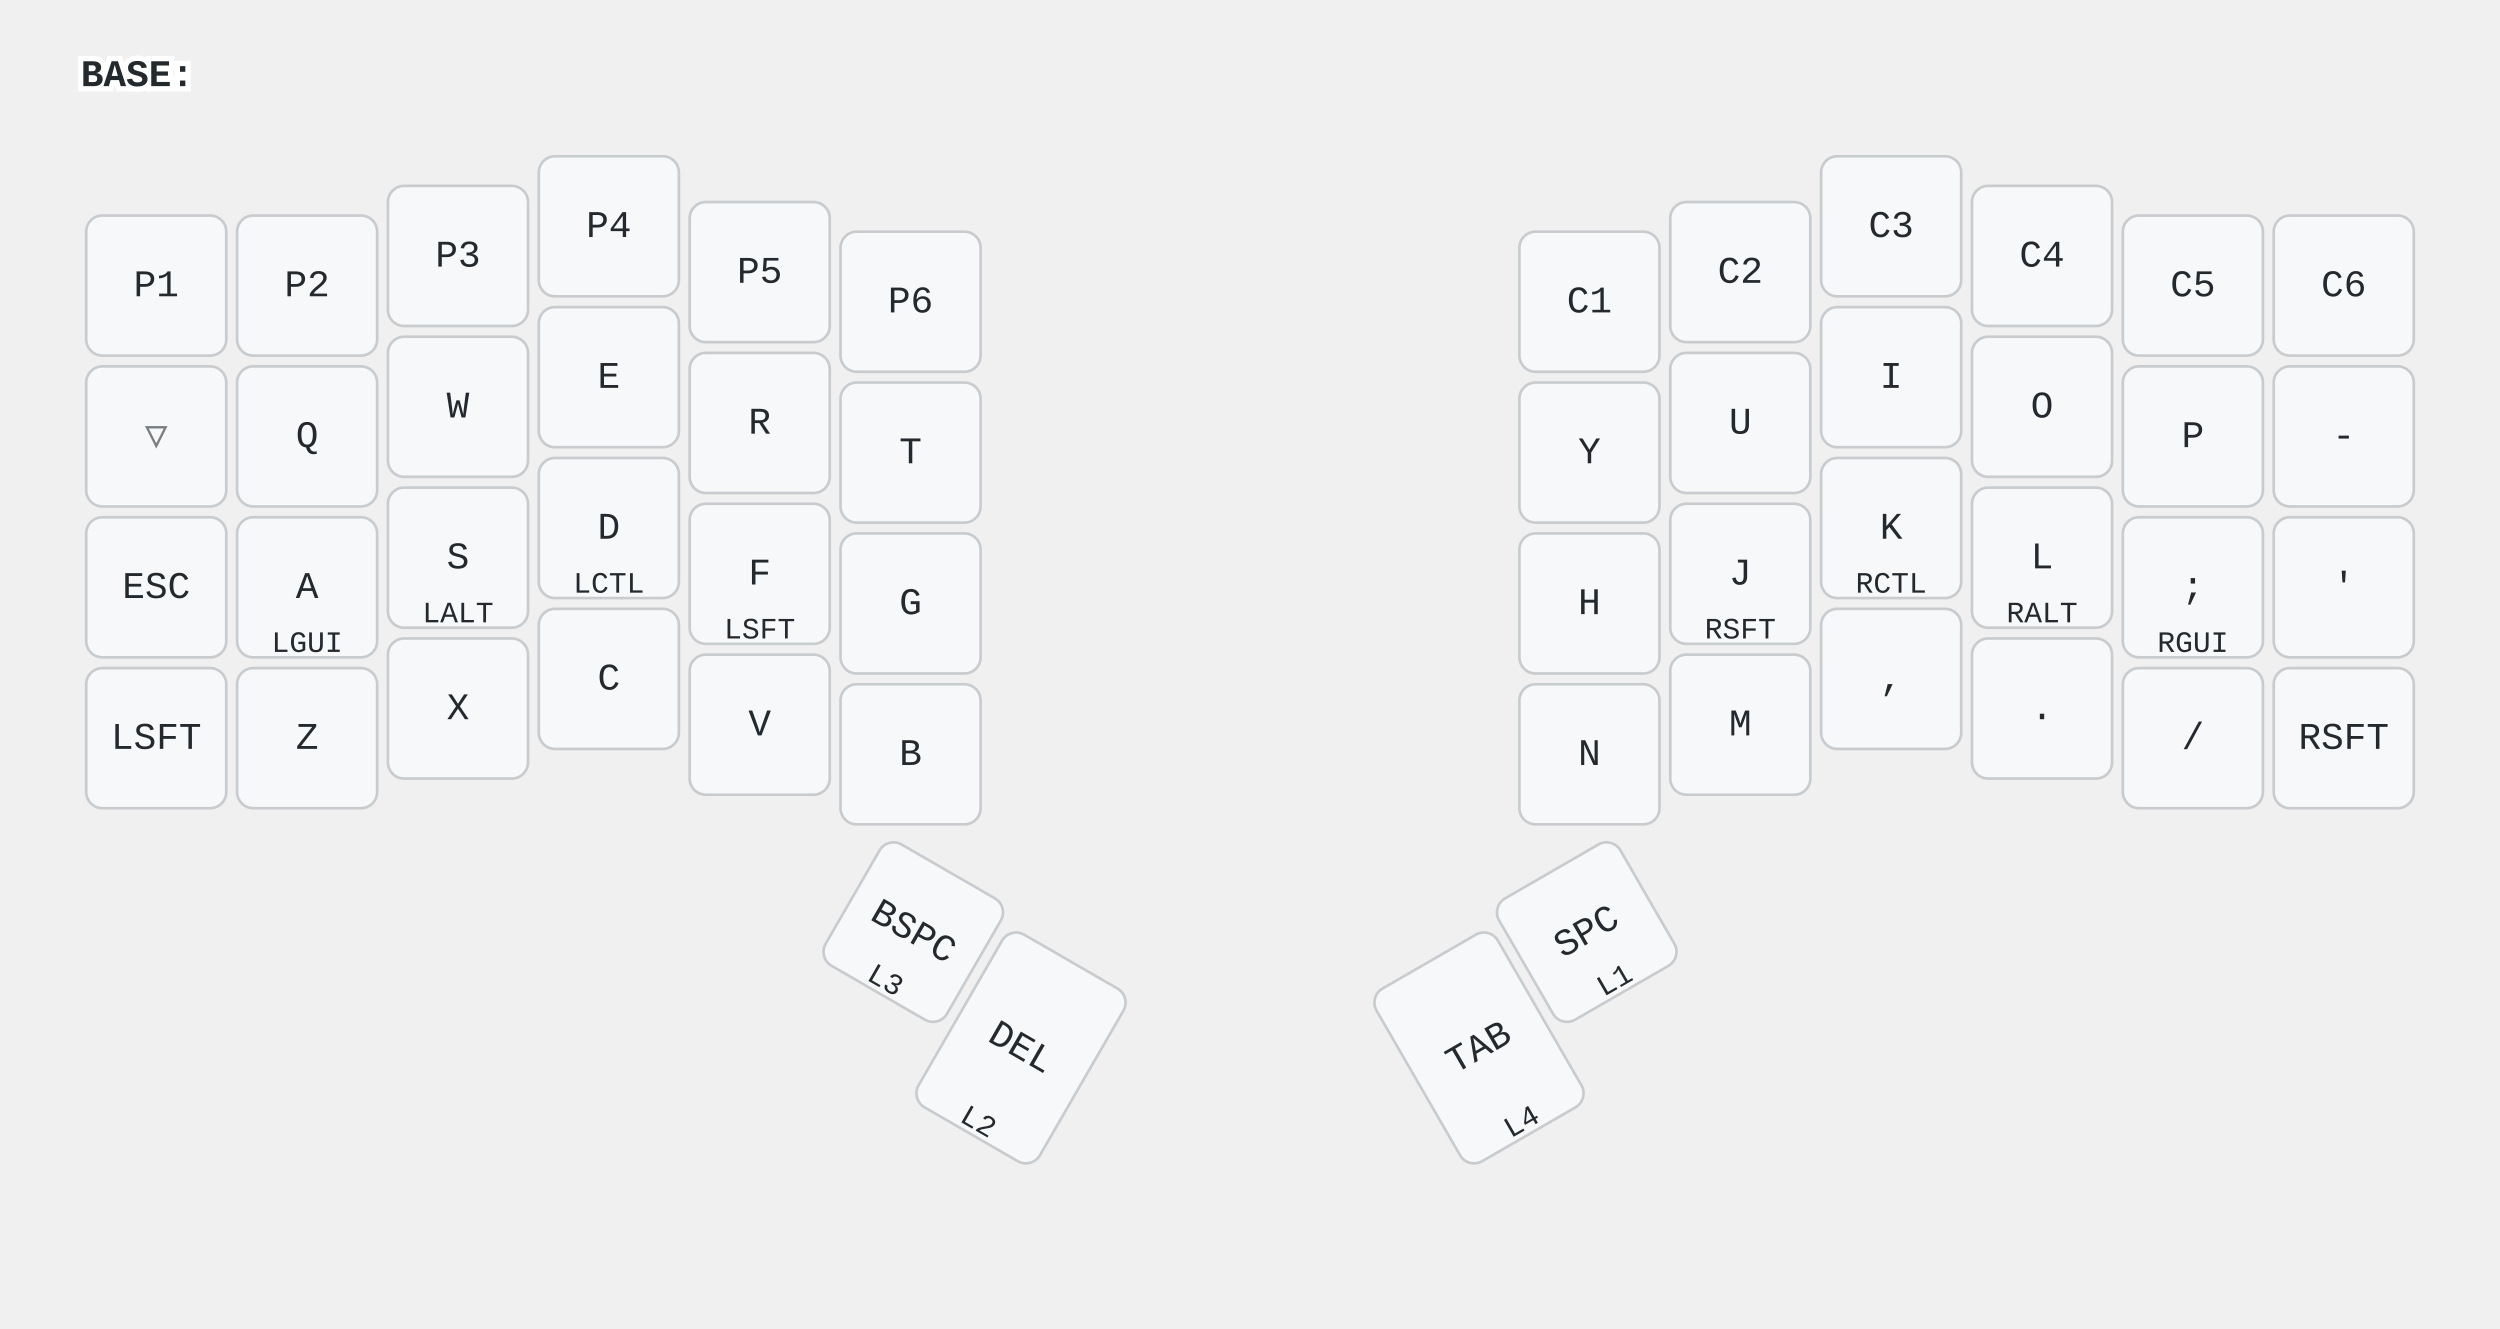
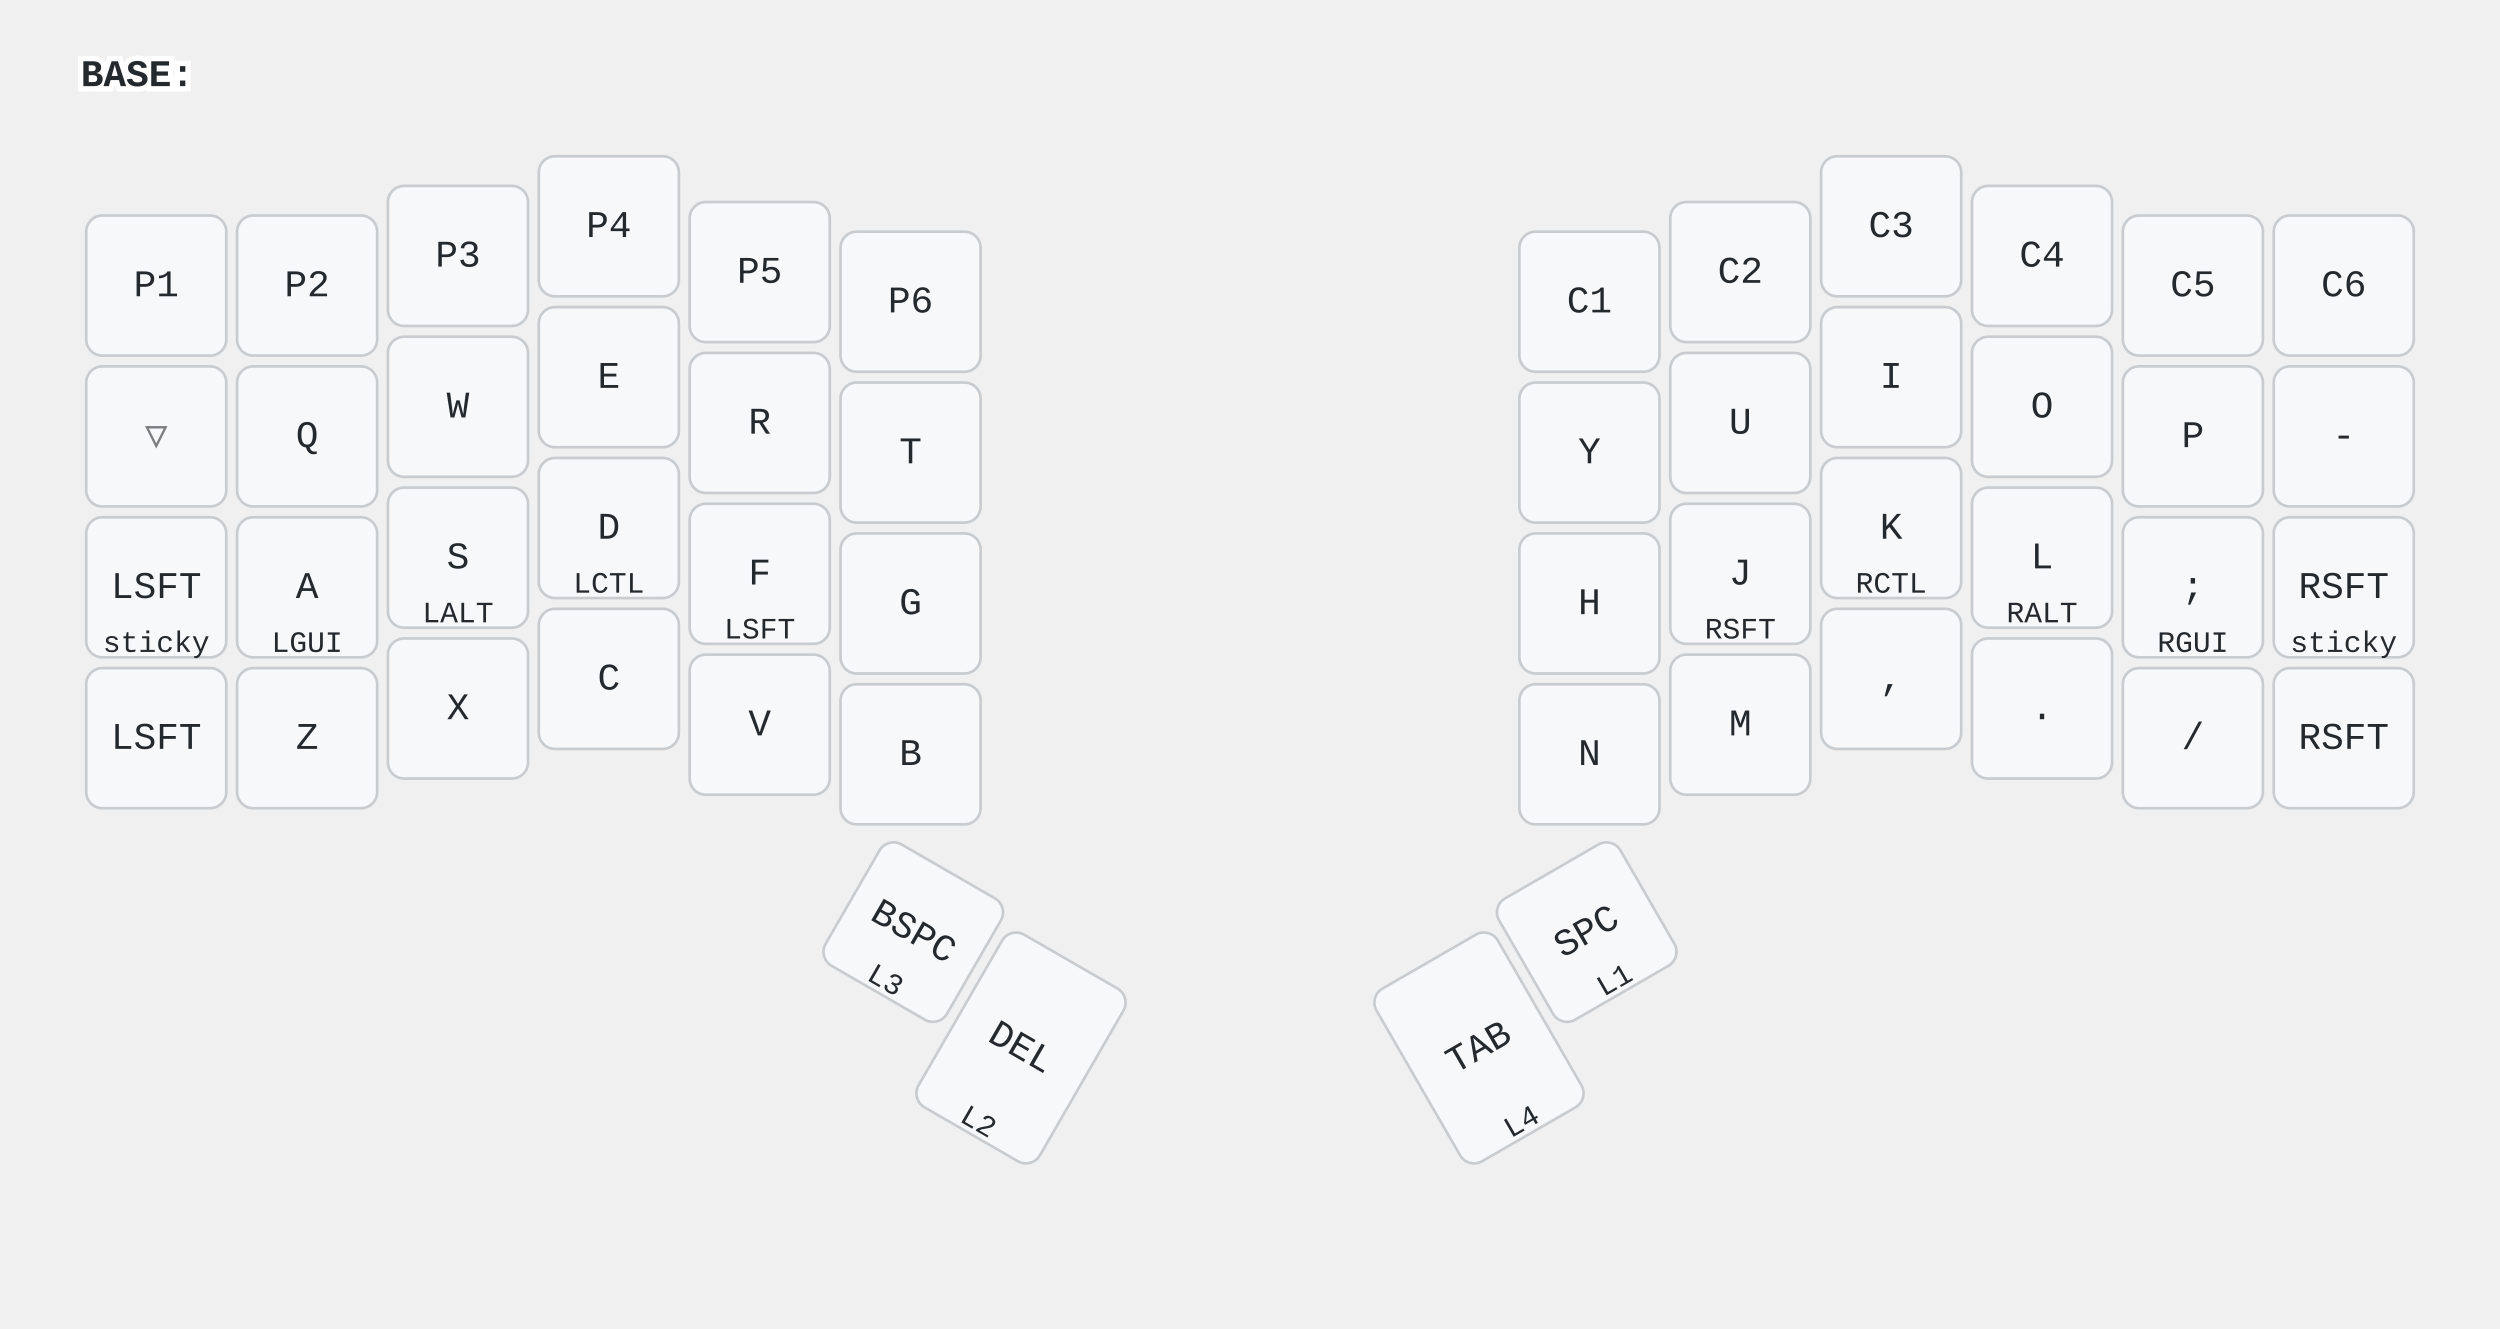
<svg xmlns="http://www.w3.org/2000/svg" width="928" height="493" viewBox="0 0 928 493" class="keymap">
  <style>/* inherit to force styles through use tags */
svg path {
    fill: inherit;
}

/* font and background color specifications */
svg.keymap {
    font-family: SFMono-Regular,Consolas,Liberation Mono,Menlo,monospace;
    font-size: 14px;
    font-kerning: normal;
    text-rendering: optimizeLegibility;
    fill: #24292e;
}

/* default key styling */
rect.key {
    fill: #f6f8fa;
}

rect.key, rect.combo {
    stroke: #c9cccf;
    stroke-width: 1;
}

/* default key side styling, only used is draw_key_sides is set */
rect.side {
    filter: brightness(90%);
}

/* color accent for combo boxes */
rect.combo, rect.combo-separate {
    fill: #cdf;
}

/* color accent for held keys */
rect.held, rect.combo.held {
    fill: #fdd;
}

/* color accent for ghost (optional) keys */
rect.ghost, rect.combo.ghost {
    stroke-dasharray: 4, 4;
    stroke-width: 2;
}

text {
    text-anchor: middle;
    dominant-baseline: middle;
}

/* styling for layer labels */
text.label {
    font-weight: bold;
    text-anchor: start;
    stroke: white;
    stroke-width: 4;
    paint-order: stroke;
}

/* styling for optional footer */
text.footer {
    text-anchor: end;
    dominant-baseline: auto;
    stroke: white;
    stroke-width: 4;
    paint-order: stroke;
}

/* styling for combo tap, and key non-tap label text */
text.combo, text.hold, text.shifted, text.left, text.right, text.tl, text.tr, text.bl, text.br {
    font-size: 11px;
}

text.hold, text.bl, text.br {
    text-anchor: middle;
    dominant-baseline: auto;
}

text.shifted, text.tl, text.tr {
    text-anchor: middle;
    dominant-baseline: hanging;
}

text.left, text.tl, text.bl {
    text-anchor: start;
}

text.right, text.tr, text.br {
    text-anchor: end;
}

text.layer-activator {
    text-decoration: underline;
}

/* styling for hold/shifted label text in combo box */
text.combo.hold, text.combo.shifted, text.combo.left, text.combo.right {
    font-size: 8px;
}

/* lighter symbol for transparent keys */
text.trans {
    fill: #7b7e81;
}

/* styling for combo dendrons */
path.combo {
    stroke-width: 1;
    stroke: gray;
    fill: none;
}

/* Start Tabler Icons Cleanup */
/* cannot use height/width with glyphs */
.icon-tabler &gt; path {
    fill: inherit;
    stroke: inherit;
    stroke-width: 2;
}
/* hide tabler's default box */
.icon-tabler &gt; path[stroke="none"][fill="none"] {
    visibility: hidden;
}
/* End Tabler Icons Cleanup */
</style>
  <g transform="translate(30, 0)" class="layer-BASE">
    <text x="0" y="28" class="label" id="BASE">BASE:</text>
    <g transform="translate(0, 56)">
      <g transform="translate(28, 50)" class="key keypos-0">
        <rect rx="6" ry="6" x="-26" y="-26" width="52" height="52" class="key" />
        <text x="0" y="0" class="key tap">P1</text>
      </g>
      <g transform="translate(84, 50)" class="key keypos-1">
        <rect rx="6" ry="6" x="-26" y="-26" width="52" height="52" class="key" />
        <text x="0" y="0" class="key tap">P2</text>
      </g>
      <g transform="translate(140, 39)" class="key keypos-2">
        <rect rx="6" ry="6" x="-26" y="-26" width="52" height="52" class="key" />
        <text x="0" y="0" class="key tap">P3</text>
      </g>
      <g transform="translate(196, 28)" class="key keypos-3">
        <rect rx="6" ry="6" x="-26" y="-26" width="52" height="52" class="key" />
        <text x="0" y="0" class="key tap">P4</text>
      </g>
      <g transform="translate(252, 45)" class="key keypos-4">
        <rect rx="6" ry="6" x="-26" y="-26" width="52" height="52" class="key" />
        <text x="0" y="0" class="key tap">P5</text>
      </g>
      <g transform="translate(308, 56)" class="key keypos-5">
        <rect rx="6" ry="6" x="-26" y="-26" width="52" height="52" class="key" />
        <text x="0" y="0" class="key tap">P6</text>
      </g>
      <g transform="translate(560, 56)" class="key keypos-6">
        <rect rx="6" ry="6" x="-26" y="-26" width="52" height="52" class="key" />
        <text x="0" y="0" class="key tap">C1</text>
      </g>
      <g transform="translate(616, 45)" class="key keypos-7">
        <rect rx="6" ry="6" x="-26" y="-26" width="52" height="52" class="key" />
        <text x="0" y="0" class="key tap">C2</text>
      </g>
      <g transform="translate(672, 28)" class="key keypos-8">
        <rect rx="6" ry="6" x="-26" y="-26" width="52" height="52" class="key" />
        <text x="0" y="0" class="key tap">C3</text>
      </g>
      <g transform="translate(728, 39)" class="key keypos-9">
        <rect rx="6" ry="6" x="-26" y="-26" width="52" height="52" class="key" />
        <text x="0" y="0" class="key tap">C4</text>
      </g>
      <g transform="translate(784, 50)" class="key keypos-10">
        <rect rx="6" ry="6" x="-26" y="-26" width="52" height="52" class="key" />
        <text x="0" y="0" class="key tap">C5</text>
      </g>
      <g transform="translate(840, 50)" class="key keypos-11">
        <rect rx="6" ry="6" x="-26" y="-26" width="52" height="52" class="key" />
        <text x="0" y="0" class="key tap">C6</text>
      </g>
      <g transform="translate(28, 106)" class="key trans keypos-12">
        <rect rx="6" ry="6" x="-26" y="-26" width="52" height="52" class="key trans" />
        <text x="0" y="0" class="key trans tap">▽</text>
      </g>
      <g transform="translate(84, 106)" class="key keypos-13">
        <rect rx="6" ry="6" x="-26" y="-26" width="52" height="52" class="key" />
        <text x="0" y="0" class="key tap">Q</text>
      </g>
      <g transform="translate(140, 95)" class="key keypos-14">
        <rect rx="6" ry="6" x="-26" y="-26" width="52" height="52" class="key" />
        <text x="0" y="0" class="key tap">W</text>
      </g>
      <g transform="translate(196, 84)" class="key keypos-15">
        <rect rx="6" ry="6" x="-26" y="-26" width="52" height="52" class="key" />
        <text x="0" y="0" class="key tap">E</text>
      </g>
      <g transform="translate(252, 101)" class="key keypos-16">
        <rect rx="6" ry="6" x="-26" y="-26" width="52" height="52" class="key" />
        <text x="0" y="0" class="key tap">R</text>
      </g>
      <g transform="translate(308, 112)" class="key keypos-17">
        <rect rx="6" ry="6" x="-26" y="-26" width="52" height="52" class="key" />
        <text x="0" y="0" class="key tap">T</text>
      </g>
      <g transform="translate(560, 112)" class="key keypos-18">
        <rect rx="6" ry="6" x="-26" y="-26" width="52" height="52" class="key" />
        <text x="0" y="0" class="key tap">Y</text>
      </g>
      <g transform="translate(616, 101)" class="key keypos-19">
        <rect rx="6" ry="6" x="-26" y="-26" width="52" height="52" class="key" />
        <text x="0" y="0" class="key tap">U</text>
      </g>
      <g transform="translate(672, 84)" class="key keypos-20">
        <rect rx="6" ry="6" x="-26" y="-26" width="52" height="52" class="key" />
        <text x="0" y="0" class="key tap">I</text>
      </g>
      <g transform="translate(728, 95)" class="key keypos-21">
        <rect rx="6" ry="6" x="-26" y="-26" width="52" height="52" class="key" />
        <text x="0" y="0" class="key tap">O</text>
      </g>
      <g transform="translate(784, 106)" class="key keypos-22">
        <rect rx="6" ry="6" x="-26" y="-26" width="52" height="52" class="key" />
        <text x="0" y="0" class="key tap">P</text>
      </g>
      <g transform="translate(840, 106)" class="key keypos-23">
        <rect rx="6" ry="6" x="-26" y="-26" width="52" height="52" class="key" />
        <text x="0" y="0" class="key tap">-</text>
      </g>
      <g transform="translate(28, 162)" class="key keypos-24">
        <rect rx="6" ry="6" x="-26" y="-26" width="52" height="52" class="key" />
-         <text x="0" y="0" class="key tap">ESC</text>
+         <text x="0" y="0" class="key tap">LSFT</text>
+         <text x="0" y="24" class="key hold">sticky</text>
      </g>
      <g transform="translate(84, 162)" class="key keypos-25">
        <rect rx="6" ry="6" x="-26" y="-26" width="52" height="52" class="key" />
        <text x="0" y="0" class="key tap">A</text>
        <text x="0" y="24" class="key hold">LGUI</text>
      </g>
      <g transform="translate(140, 151)" class="key keypos-26">
        <rect rx="6" ry="6" x="-26" y="-26" width="52" height="52" class="key" />
        <text x="0" y="0" class="key tap">S</text>
        <text x="0" y="24" class="key hold">LALT</text>
      </g>
      <g transform="translate(196, 140)" class="key keypos-27">
        <rect rx="6" ry="6" x="-26" y="-26" width="52" height="52" class="key" />
        <text x="0" y="0" class="key tap">D</text>
        <text x="0" y="24" class="key hold">LCTL</text>
      </g>
      <g transform="translate(252, 157)" class="key keypos-28">
        <rect rx="6" ry="6" x="-26" y="-26" width="52" height="52" class="key" />
        <text x="0" y="0" class="key tap">F</text>
        <text x="0" y="24" class="key hold">LSFT</text>
      </g>
      <g transform="translate(308, 168)" class="key keypos-29">
        <rect rx="6" ry="6" x="-26" y="-26" width="52" height="52" class="key" />
        <text x="0" y="0" class="key tap">G</text>
      </g>
      <g transform="translate(560, 168)" class="key keypos-30">
        <rect rx="6" ry="6" x="-26" y="-26" width="52" height="52" class="key" />
        <text x="0" y="0" class="key tap">H</text>
      </g>
      <g transform="translate(616, 157)" class="key keypos-31">
        <rect rx="6" ry="6" x="-26" y="-26" width="52" height="52" class="key" />
        <text x="0" y="0" class="key tap">J</text>
        <text x="0" y="24" class="key hold">RSFT</text>
      </g>
      <g transform="translate(672, 140)" class="key keypos-32">
        <rect rx="6" ry="6" x="-26" y="-26" width="52" height="52" class="key" />
        <text x="0" y="0" class="key tap">K</text>
        <text x="0" y="24" class="key hold">RCTL</text>
      </g>
      <g transform="translate(728, 151)" class="key keypos-33">
        <rect rx="6" ry="6" x="-26" y="-26" width="52" height="52" class="key" />
        <text x="0" y="0" class="key tap">L</text>
        <text x="0" y="24" class="key hold">RALT</text>
      </g>
      <g transform="translate(784, 162)" class="key keypos-34">
        <rect rx="6" ry="6" x="-26" y="-26" width="52" height="52" class="key" />
        <text x="0" y="0" class="key tap">;</text>
        <text x="0" y="24" class="key hold">RGUI</text>
      </g>
      <g transform="translate(840, 162)" class="key keypos-35">
        <rect rx="6" ry="6" x="-26" y="-26" width="52" height="52" class="key" />
-         <text x="0" y="0" class="key tap">'</text>
+         <text x="0" y="0" class="key tap">RSFT</text>
+         <text x="0" y="24" class="key hold">sticky</text>
      </g>
      <g transform="translate(28, 218)" class="key keypos-36">
        <rect rx="6" ry="6" x="-26" y="-26" width="52" height="52" class="key" />
        <text x="0" y="0" class="key tap">LSFT</text>
      </g>
      <g transform="translate(84, 218)" class="key keypos-37">
        <rect rx="6" ry="6" x="-26" y="-26" width="52" height="52" class="key" />
        <text x="0" y="0" class="key tap">Z</text>
      </g>
      <g transform="translate(140, 207)" class="key keypos-38">
        <rect rx="6" ry="6" x="-26" y="-26" width="52" height="52" class="key" />
        <text x="0" y="0" class="key tap">X</text>
      </g>
      <g transform="translate(196, 196)" class="key keypos-39">
        <rect rx="6" ry="6" x="-26" y="-26" width="52" height="52" class="key" />
        <text x="0" y="0" class="key tap">C</text>
      </g>
      <g transform="translate(252, 213)" class="key keypos-40">
        <rect rx="6" ry="6" x="-26" y="-26" width="52" height="52" class="key" />
        <text x="0" y="0" class="key tap">V</text>
      </g>
      <g transform="translate(308, 224)" class="key keypos-41">
        <rect rx="6" ry="6" x="-26" y="-26" width="52" height="52" class="key" />
        <text x="0" y="0" class="key tap">B</text>
      </g>
      <g transform="translate(560, 224)" class="key keypos-42">
        <rect rx="6" ry="6" x="-26" y="-26" width="52" height="52" class="key" />
        <text x="0" y="0" class="key tap">N</text>
      </g>
      <g transform="translate(616, 213)" class="key keypos-43">
        <rect rx="6" ry="6" x="-26" y="-26" width="52" height="52" class="key" />
        <text x="0" y="0" class="key tap">M</text>
      </g>
      <g transform="translate(672, 196)" class="key keypos-44">
        <rect rx="6" ry="6" x="-26" y="-26" width="52" height="52" class="key" />
        <text x="0" y="0" class="key tap">,</text>
      </g>
      <g transform="translate(728, 207)" class="key keypos-45">
        <rect rx="6" ry="6" x="-26" y="-26" width="52" height="52" class="key" />
        <text x="0" y="0" class="key tap">.</text>
      </g>
      <g transform="translate(784, 218)" class="key keypos-46">
        <rect rx="6" ry="6" x="-26" y="-26" width="52" height="52" class="key" />
        <text x="0" y="0" class="key tap">/</text>
      </g>
      <g transform="translate(840, 218)" class="key keypos-47">
        <rect rx="6" ry="6" x="-26" y="-26" width="52" height="52" class="key" />
        <text x="0" y="0" class="key tap">RSFT</text>
      </g>
      <g transform="translate(309, 290) rotate(30.0)" class="key keypos-48">
        <rect rx="6" ry="6" x="-26" y="-26" width="52" height="52" class="key" />
        <text x="0" y="0" class="key tap">BSPC</text>
        <text x="0" y="24" class="key hold">L3</text>
      </g>
      <g transform="translate(349, 333) rotate(30.0)" class="key keypos-49">
        <rect rx="6" ry="6" x="-26" y="-37" width="52" height="74" class="key" />
        <text x="0" y="0" class="key tap">DEL</text>
        <text x="0" y="35" class="key hold">L2</text>
      </g>
      <g transform="translate(519, 333) rotate(-30.0)" class="key keypos-50">
        <rect rx="6" ry="6" x="-26" y="-37" width="52" height="74" class="key" />
        <text x="0" y="0" class="key tap">TAB</text>
        <text x="0" y="35" class="key hold">L4</text>
      </g>
      <g transform="translate(559, 290) rotate(-30.0)" class="key keypos-51">
        <rect rx="6" ry="6" x="-26" y="-26" width="52" height="52" class="key" />
        <text x="0" y="0" class="key tap">SPC</text>
        <text x="0" y="24" class="key hold">L1</text>
      </g>
    </g>
  </g>
</svg>
